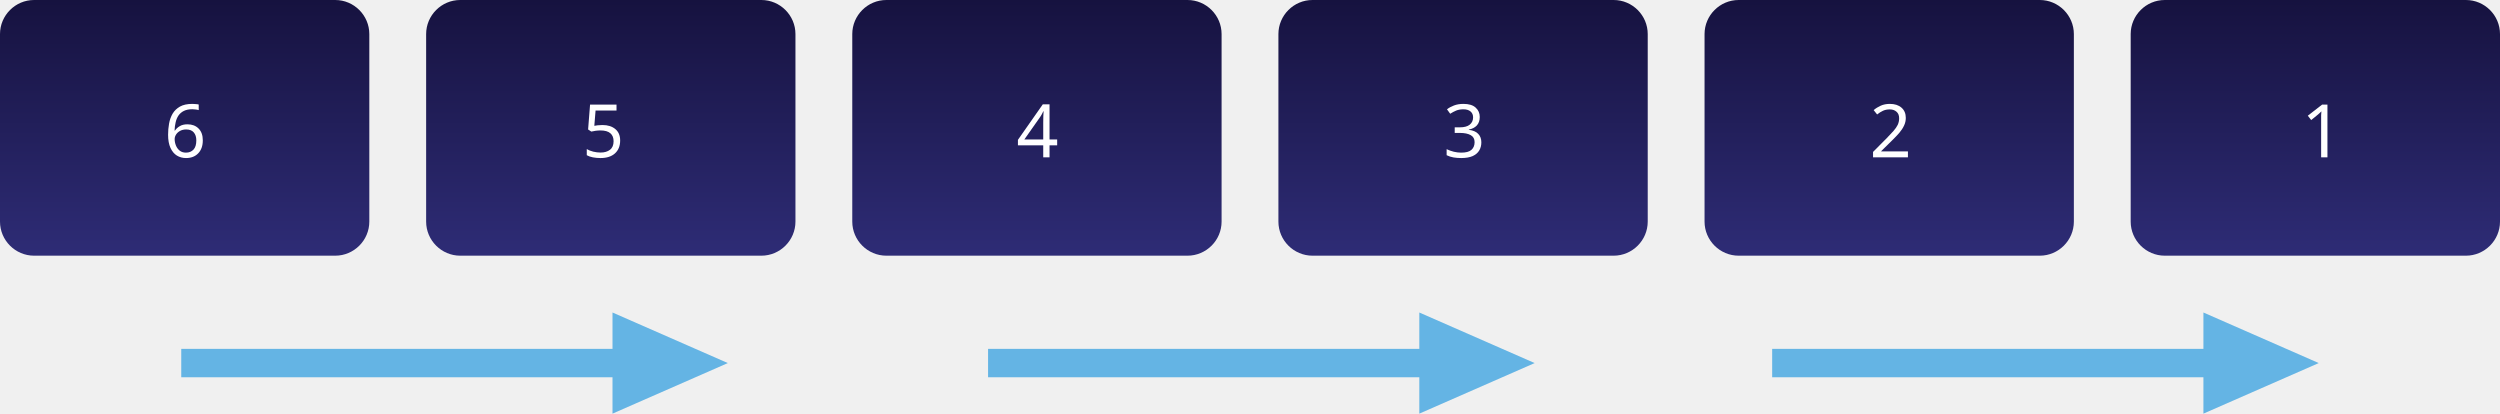
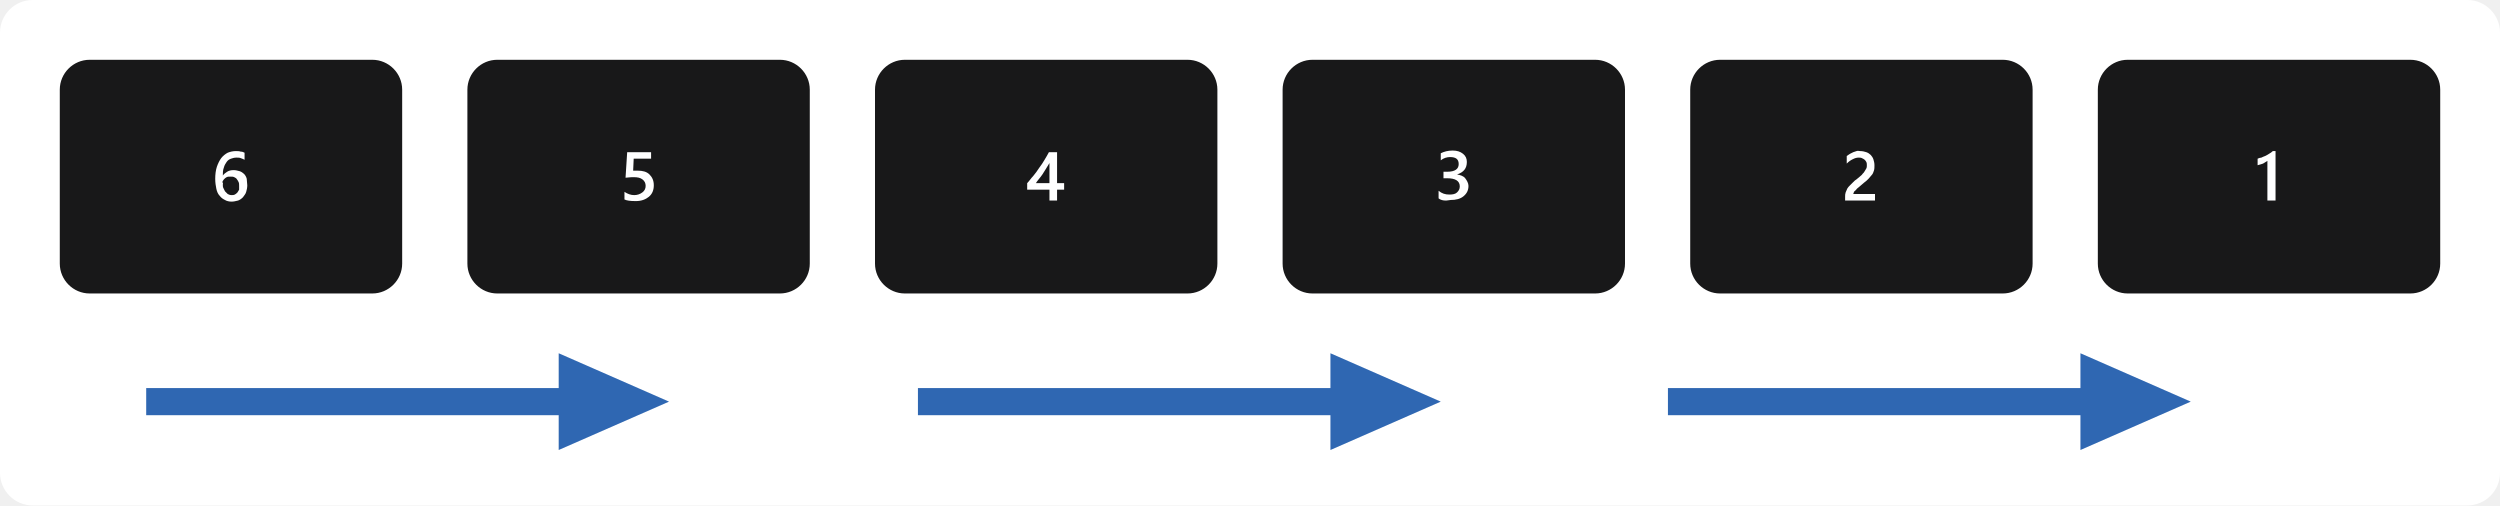
- <svg xmlns="http://www.w3.org/2000/svg" enable-background="new 0 0 440 72.8" version="1.1" viewBox="0 0 440 72.8" xml:space="preserve">
+ <svg xmlns="http://www.w3.org/2000/svg" xmlns:xlink="http://www.w3.org/1999/xlink" enable-background="new 0 0 460 93" version="1.1" viewBox="0 0 460 93" xml:space="preserve">
  <style type="text/css">
- 	.st0{fill:url(#a);}
- 	.st1{fill:url(#SVGID_00000103230997486530943000000010107963549432169111_);}
- 	.st2{fill:url(#SVGID_00000033359400220506506880000013505584494785524363_);}
- 	.st3{fill:url(#SVGID_00000090256469148691089290000005167332937409142947_);}
- 	.st4{fill:url(#SVGID_00000151508675144089358890000007592223400870078379_);}
- 	.st5{fill:url(#SVGID_00000080201488025794303510000012650918529950963878_);}
- 	.st6{fill:#FFFFFF;}
- 	.st7{font-family:'SegoeUI-Semibold';}
- 	.st8{font-size:13px;}
- 	.st9{fill:#64B4E4;}
+ 	.st0{fill:#181819;stroke:#FFFFFF;stroke-miterlimit:10;}
+ 	.st1{fill:#FFFFFF;}
+ 	.st2{fill:#2F67B2;}
</style>
-   <linearGradient id="a" x1="32.5" x2="32.5" y2="45" gradientUnits="userSpaceOnUse">
-     <stop stop-color="#16123F" offset="1.0656e-7" />
-     <stop stop-color="#2E2C76" offset="1" />
-   </linearGradient>
-   <path class="st0" d="m59 45h-53c-3.3 0-6-2.7-6-6v-33c0-3.3 2.7-6 6-6h53c3.3 0 6 2.7 6 6v33c0 3.3-2.7 6-6 6z" />
-   <linearGradient id="c" x1="107.5" x2="107.5" y2="45" gradientUnits="userSpaceOnUse">
-     <stop stop-color="#16123F" offset="1.0656e-7" />
-     <stop stop-color="#2E2C76" offset="1" />
-   </linearGradient>
-   <path d="m134 45h-53c-3.3 0-6-2.7-6-6v-33c0-3.3 2.7-6 6-6h53c3.3 0 6 2.7 6 6v33c0 3.3-2.7 6-6 6z" fill="url(#c)" />
-   <linearGradient id="b" x1="182.5" x2="182.5" y2="45" gradientUnits="userSpaceOnUse">
-     <stop stop-color="#16123F" offset="1.0656e-7" />
-     <stop stop-color="#2E2C76" offset="1" />
-   </linearGradient>
-   <path d="m209 45h-53c-3.3 0-6-2.7-6-6v-33c0-3.3 2.7-6 6-6h53c3.3 0 6 2.7 6 6v33c0 3.3-2.7 6-6 6z" fill="url(#b)" />
-   <linearGradient id="d" x1="257.5" x2="257.5" y2="45" gradientUnits="userSpaceOnUse">
-     <stop stop-color="#16123F" offset="1.0656e-7" />
-     <stop stop-color="#2E2C76" offset="1" />
-   </linearGradient>
-   <path d="m284 45h-53c-3.3 0-6-2.7-6-6v-33c0-3.3 2.7-6 6-6h53c3.3 0 6 2.7 6 6v33c0 3.3-2.7 6-6 6z" fill="url(#d)" />
-   <linearGradient id="e" x1="332.5" x2="332.5" y2="45" gradientUnits="userSpaceOnUse">
-     <stop stop-color="#16123F" offset="1.0656e-7" />
-     <stop stop-color="#2E2C76" offset="1" />
-   </linearGradient>
-   <path d="m359 45h-53c-3.3 0-6-2.7-6-6v-33c0-3.3 2.7-6 6-6h53c3.3 0 6 2.7 6 6v33c0 3.3-2.7 6-6 6z" fill="url(#e)" />
-   <linearGradient id="f" x1="407.5" x2="407.5" y2="45" gradientUnits="userSpaceOnUse">
-     <stop stop-color="#16123F" offset="1.0656e-7" />
-     <stop stop-color="#2E2C76" offset="1" />
-   </linearGradient>
-   <path d="m434 45h-53c-3.3 0-6-2.7-6-6v-33c0-3.3 2.7-6 6-6h53c3.3 0 6 2.7 6 6v33c0 3.3-2.7 6-6 6z" fill="url(#f)" />
-   <text class="st6 st7 st8" transform="translate(28.865 27.692)">6</text>
-   <text class="st6 st7 st8" transform="translate(102.46 27.692)">5</text>
-   <text class="st6 st7 st8" transform="translate(178.89 27.692)">4</text>
-   <text class="st6 st7 st8" transform="translate(329.03 27.692)">2</text>
-   <text class="st6 st7 st8" transform="translate(405.02 27.692)">1</text>
-   <text class="st6 st7 st8" transform="translate(254.03 27.692)">3</text>
-   <polygon class="st9" points="408.1 63.9 387.8 55 387.8 61.4 311.9 61.4 311.9 66.4 387.8 66.4 387.8 72.8" />
-   <polygon class="st9" points="270.1 63.9 249.8 55 249.8 61.4 173.9 61.4 173.9 66.4 249.8 66.4 249.8 72.8" />
-   <polygon class="st9" points="128.1 63.9 107.8 55 107.8 61.4 31.9 61.4 31.9 66.4 107.8 66.4 107.8 72.8" />
+   <symbol id="a" viewBox="-32.5 -22.5 65 45">
+     <path class="st0" d="m26-22h-52c-3.3 0-6 2.7-6 6v32c0 3.3 2.7 6 6 6h52c3.3 0 6-2.7 6-6v-32c0-3.3-2.7-6-6-6z" />
+   </symbol>
+   <path class="st1" d="m454 93h-448c-3.3 0-6-2.7-6-6v-81c0-3.3 2.7-6 6-6h448c3.3 0 6 2.7 6 6v81c0 3.3-2.7 6-6 6z" />
+   <use transform="matrix(1 0 0 -1 42.5 32.5)" x="-32.5" y="-22.5" width="65" height="45" xlink:href="#a" />
+   <use transform="matrix(1 0 0 -1 117.5 32.5)" x="-32.5" y="-22.5" width="65" height="45" xlink:href="#a" />
+   <use transform="matrix(1 0 0 -1 192.5 32.5)" x="-32.5" y="-22.5" width="65" height="45" xlink:href="#a" />
+   <use transform="matrix(1 0 0 -1 267.5 32.5)" x="-32.5" y="-22.5" width="65" height="45" xlink:href="#a" />
+   <use transform="matrix(1 0 0 -1 342.5 32.5)" x="-32.5" y="-22.5" width="65" height="45" xlink:href="#a" />
+   <use transform="matrix(1 0 0 -1 417.5 32.5)" x="-32.5" y="-22.5" width="65" height="45" xlink:href="#a" />
+   <polygon class="st2" points="403.1 73.9 382.8 65 382.8 71.4 306.9 71.4 306.9 76.4 382.8 76.4 382.8 82.8" />
+   <polygon class="st2" points="265.1 73.9 244.8 65 244.8 71.4 168.9 71.4 168.9 76.4 244.8 76.4 244.8 82.8" />
+   <polygon class="st2" points="123.1 73.9 102.8 65 102.8 71.4 26.9 71.4 26.9 76.4 102.8 76.4 102.8 82.8" />
+   <path class="st1" d="m45.5 34.1c0 0.4-0.1 0.9-0.2 1.2-0.1 0.4-0.4 0.7-0.6 1-0.3 0.3-0.6 0.5-0.9 0.6-0.4 0.1-0.8 0.2-1.2 0.2s-0.9-0.1-1.2-0.3c-0.4-0.2-0.7-0.4-1-0.8-0.3-0.3-0.5-0.8-0.6-1.3s-0.2-1.1-0.2-1.8c0-0.8 0.1-1.6 0.3-2.2s0.5-1.2 0.8-1.6 0.8-0.8 1.2-1c0.5-0.2 1-0.3 1.5-0.3 0.3 0 0.6 0 0.9 0.1 0.3 0 0.5 0.1 0.7 0.2v1.3c-0.2-0.1-0.4-0.2-0.7-0.3-0.2-0.1-0.5-0.1-0.8-0.1-0.4 0-0.7 0.1-1 0.2s-0.6 0.3-0.8 0.6-0.4 0.6-0.5 1c-0.2 0.5-0.2 1-0.2 1.5 0.2-0.3 0.5-0.5 0.8-0.7s0.7-0.3 1.2-0.3c0.4 0 0.7 0.1 1.1 0.2 0.3 0.1 0.6 0.3 0.8 0.5s0.4 0.5 0.5 0.9c0 0.4 0.1 0.8 0.1 1.2zm-1.5 0.1c0-0.3 0-0.5-0.1-0.7s-0.2-0.4-0.3-0.5c-0.1-0.2-0.3-0.3-0.5-0.4s-0.4-0.1-0.7-0.1-0.5 0-0.7 0.1-0.3 0.2-0.5 0.4c-0.1 0.1-0.2 0.3-0.3 0.5 0.2 0.2 0.1 0.3 0.1 0.5s0 0.4 0.1 0.6l0.3 0.6s0.3 0.3 0.5 0.5c0.2 0.1 0.4 0.2 0.7 0.2 0.2 0 0.4 0 0.6-0.1s0.3-0.2 0.5-0.4c0.1-0.2 0.2-0.3 0.3-0.5v-0.7z" />
+   <path class="st1" d="m114.9 36.7v-1.4c0.6 0.4 1.2 0.6 1.8 0.6s1.1-0.2 1.5-0.5 0.6-0.7 0.6-1.2-0.2-0.9-0.6-1.2-0.9-0.4-1.6-0.4c-0.2 0-0.7 0-1.5 0.1l0.3-4.7h4.4v1.2h-3.2l-0.1 2.2h0.8c1 0 1.7 0.2 2.2 0.7s0.8 1.1 0.8 2-0.3 1.6-0.9 2.1-1.4 0.8-2.4 0.8c-1.1 0-1.7-0.1-2.1-0.3z" />
+   <path class="st1" d="m194.5 28v5.7h1.3v1.2h-1.3v2h-1.4v-2h-4.1v-1.2c0.4-0.4 0.7-0.9 1.1-1.3 0.4-0.5 0.8-1 1.1-1.5 0.4-0.5 0.7-1 1-1.5s0.6-1 0.8-1.4h1.5zm-1.4 5.7v-3.7c-0.5 0.8-0.9 1.5-1.3 2.1s-0.9 1.1-1.2 1.6h2.5z" />
+   <path class="st1" d="m264.7 36.5v-1.4c0.6 0.5 1.2 0.7 2 0.7 0.6 0 1.1-0.1 1.4-0.4s0.5-0.6 0.5-1.1c0-1-0.8-1.5-2.3-1.5h-0.7v-1.2h0.7c1.4 0 2.1-0.5 2.1-1.4s-0.5-1.3-1.6-1.3c-0.6 0-1.2 0.2-1.7 0.6v-1.3c0.6-0.3 1.3-0.5 2.2-0.5 0.8 0 1.4 0.2 1.9 0.6s0.7 0.9 0.7 1.5c0 1.2-0.6 1.9-1.8 2.3 0.6 0.1 1.2 0.3 1.5 0.7s0.6 0.9 0.6 1.4c0 0.8-0.3 1.4-0.9 1.9s-1.4 0.7-2.4 0.7c-1 0.2-1.7 0.1-2.2-0.3z" />
+   <path class="st1" d="m345.1 36.9h-5.6v-0.7c0-0.3 0-0.5 0.1-0.8 0.1-0.2 0.2-0.5 0.3-0.7s0.3-0.4 0.5-0.6l0.6-0.6c0.2-0.2 0.4-0.4 0.6-0.5 0.2-0.2 0.4-0.3 0.6-0.5s0.4-0.3 0.5-0.5c0.2-0.2 0.3-0.3 0.4-0.5s0.2-0.3 0.3-0.5 0.1-0.4 0.1-0.6 0-0.4-0.1-0.6-0.2-0.3-0.3-0.4-0.3-0.2-0.5-0.3-0.4-0.1-0.6-0.1c-0.4 0-0.7 0.1-1.1 0.3s-0.7 0.4-1.1 0.8v-1.4c0.2-0.1 0.4-0.3 0.6-0.4l0.6-0.3c0.2-0.1 0.4-0.1 0.6-0.2s0.5 0 0.7 0c0.4 0 0.8 0.1 1.1 0.2s0.6 0.3 0.8 0.5 0.4 0.5 0.5 0.8 0.2 0.7 0.2 1.1 0 0.7-0.1 1-0.2 0.6-0.4 0.8-0.4 0.5-0.6 0.7-0.5 0.5-0.8 0.7c-0.2 0.2-0.5 0.4-0.7 0.6s-0.5 0.4-0.6 0.5c-0.2 0.2-0.3 0.4-0.5 0.5-0.1 0.2-0.2 0.4-0.2 0.5h4v1.2z" />
+   <path class="st1" d="m418.7 27.8v9.1h-1.5v-7.3c-0.3 0.2-0.5 0.3-0.8 0.5-0.3 0.1-0.6 0.2-1 0.3v-1.2c0.2-0.1 0.5-0.2 0.7-0.2 0.2-0.1 0.4-0.2 0.7-0.3 0.2-0.1 0.4-0.2 0.7-0.4 0.2-0.1 0.5-0.3 0.7-0.5h0.5z" />
</svg>
